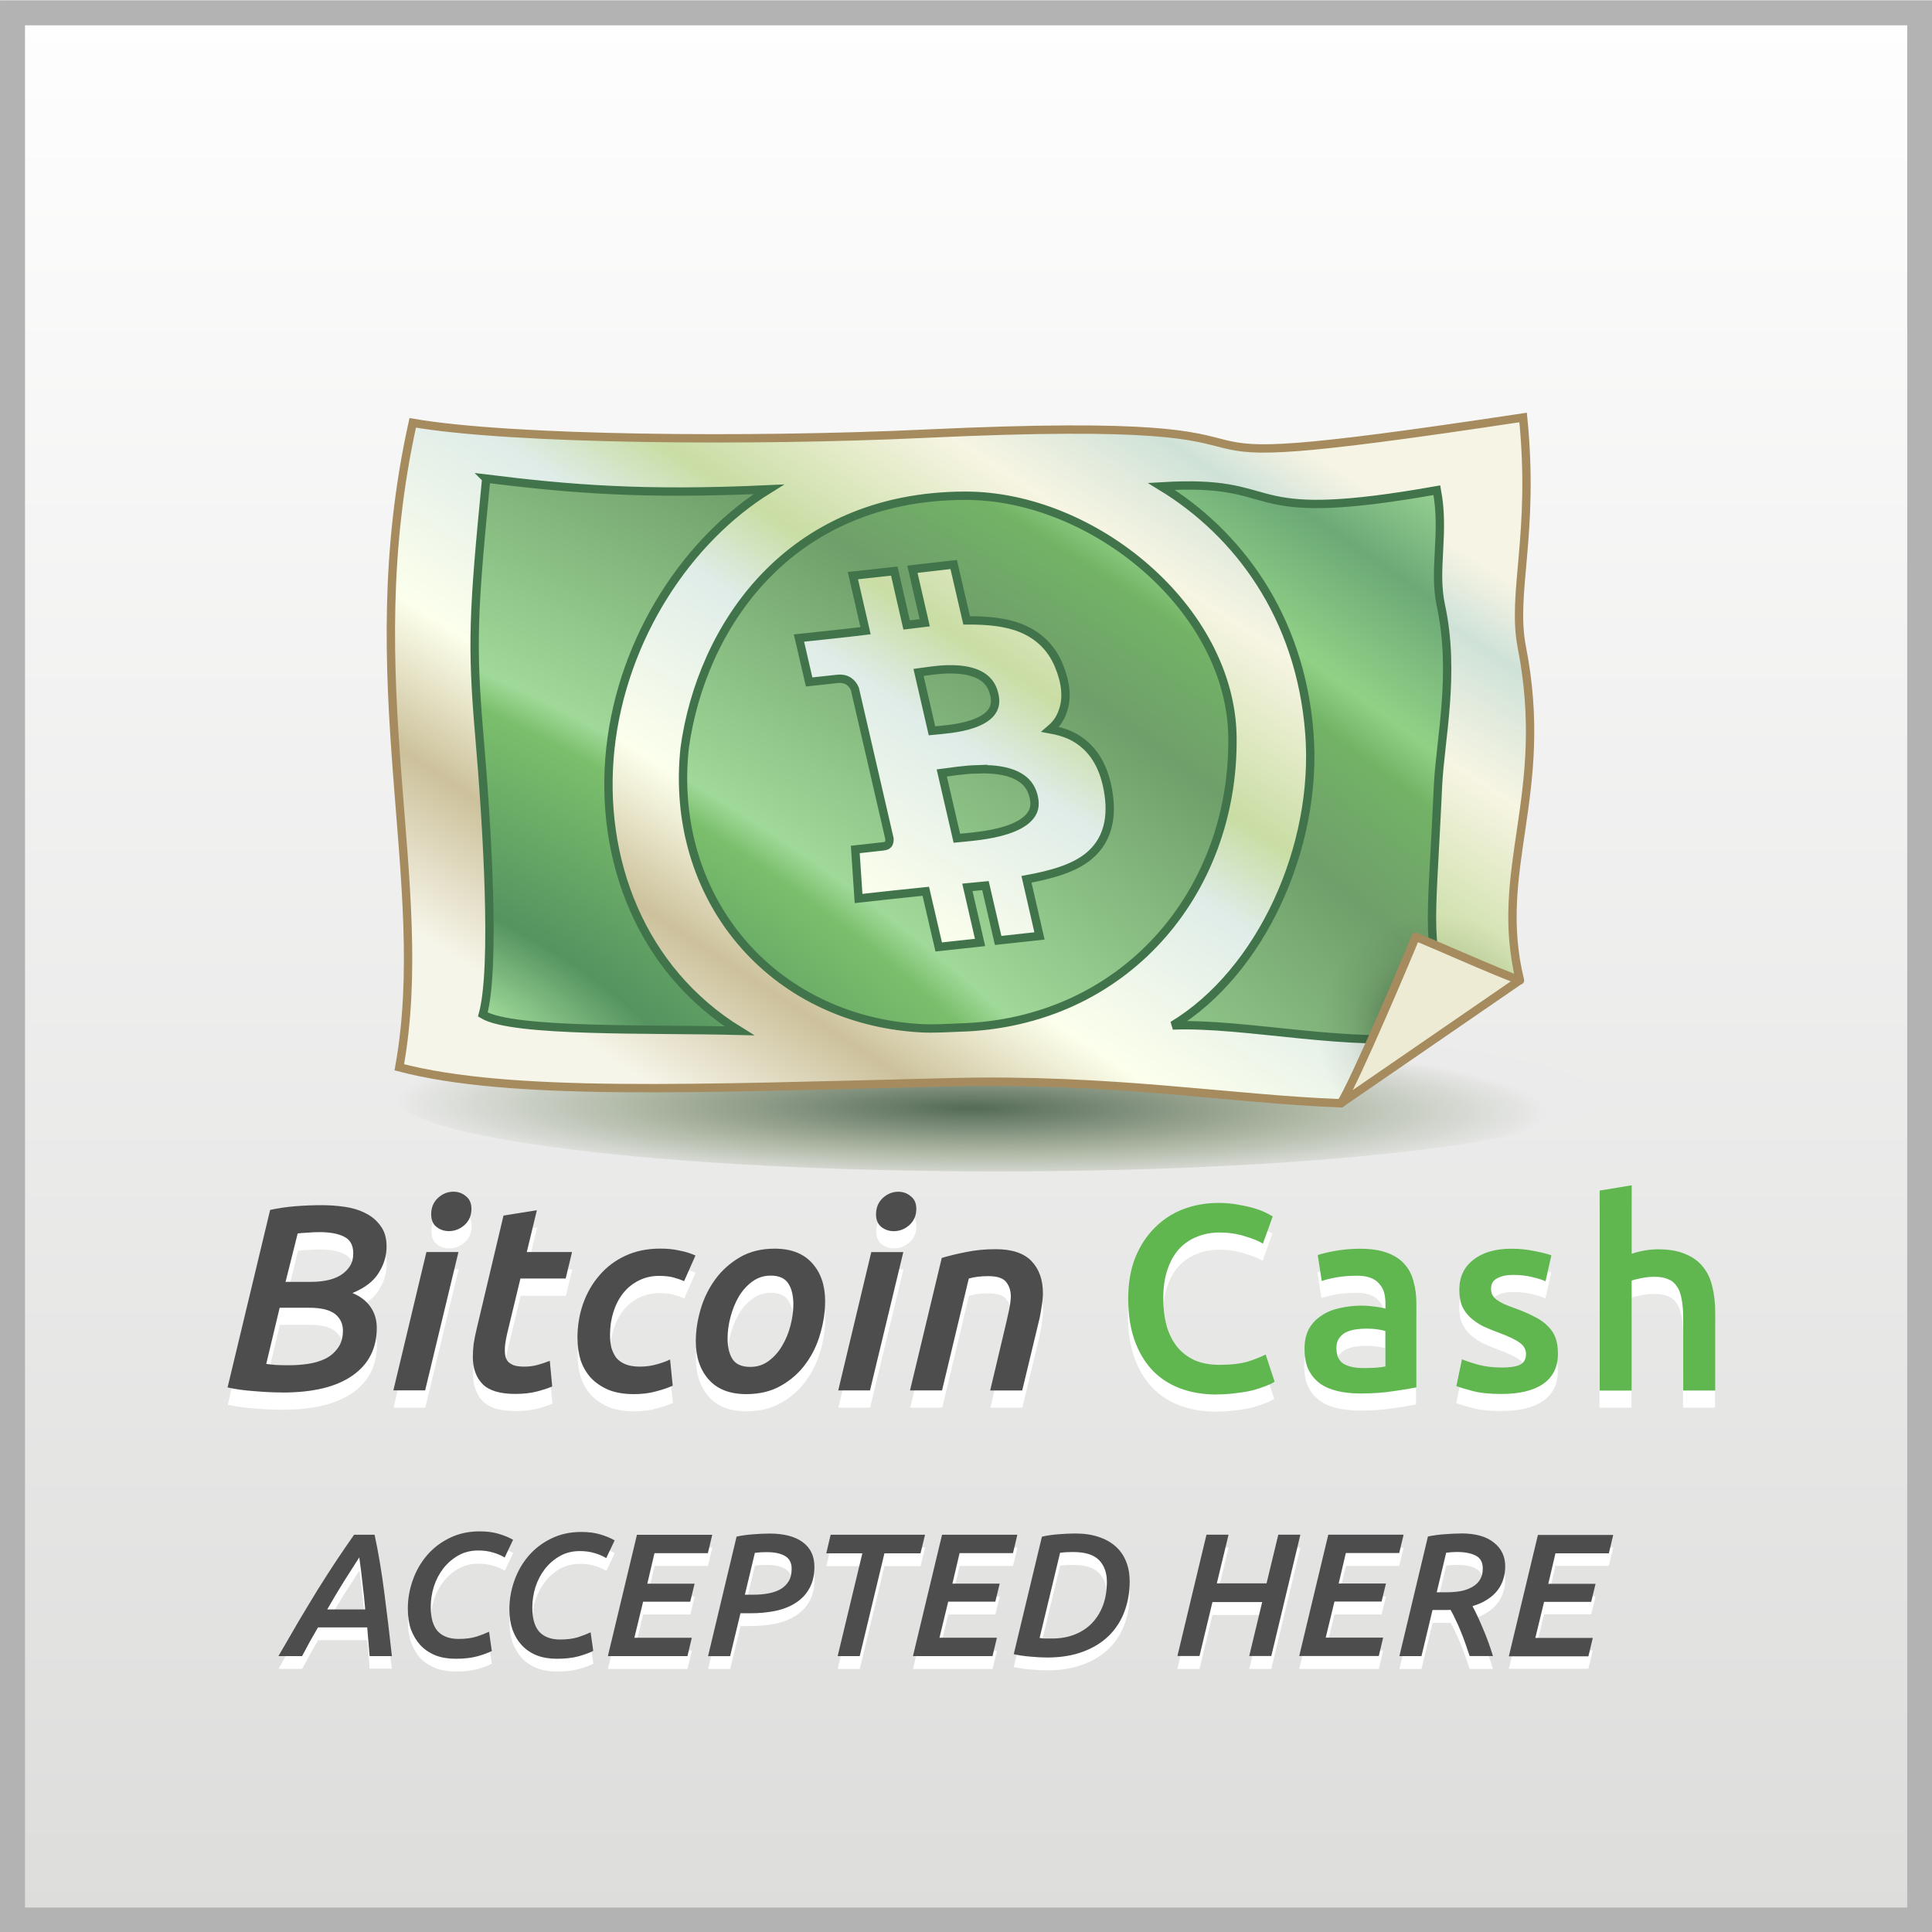
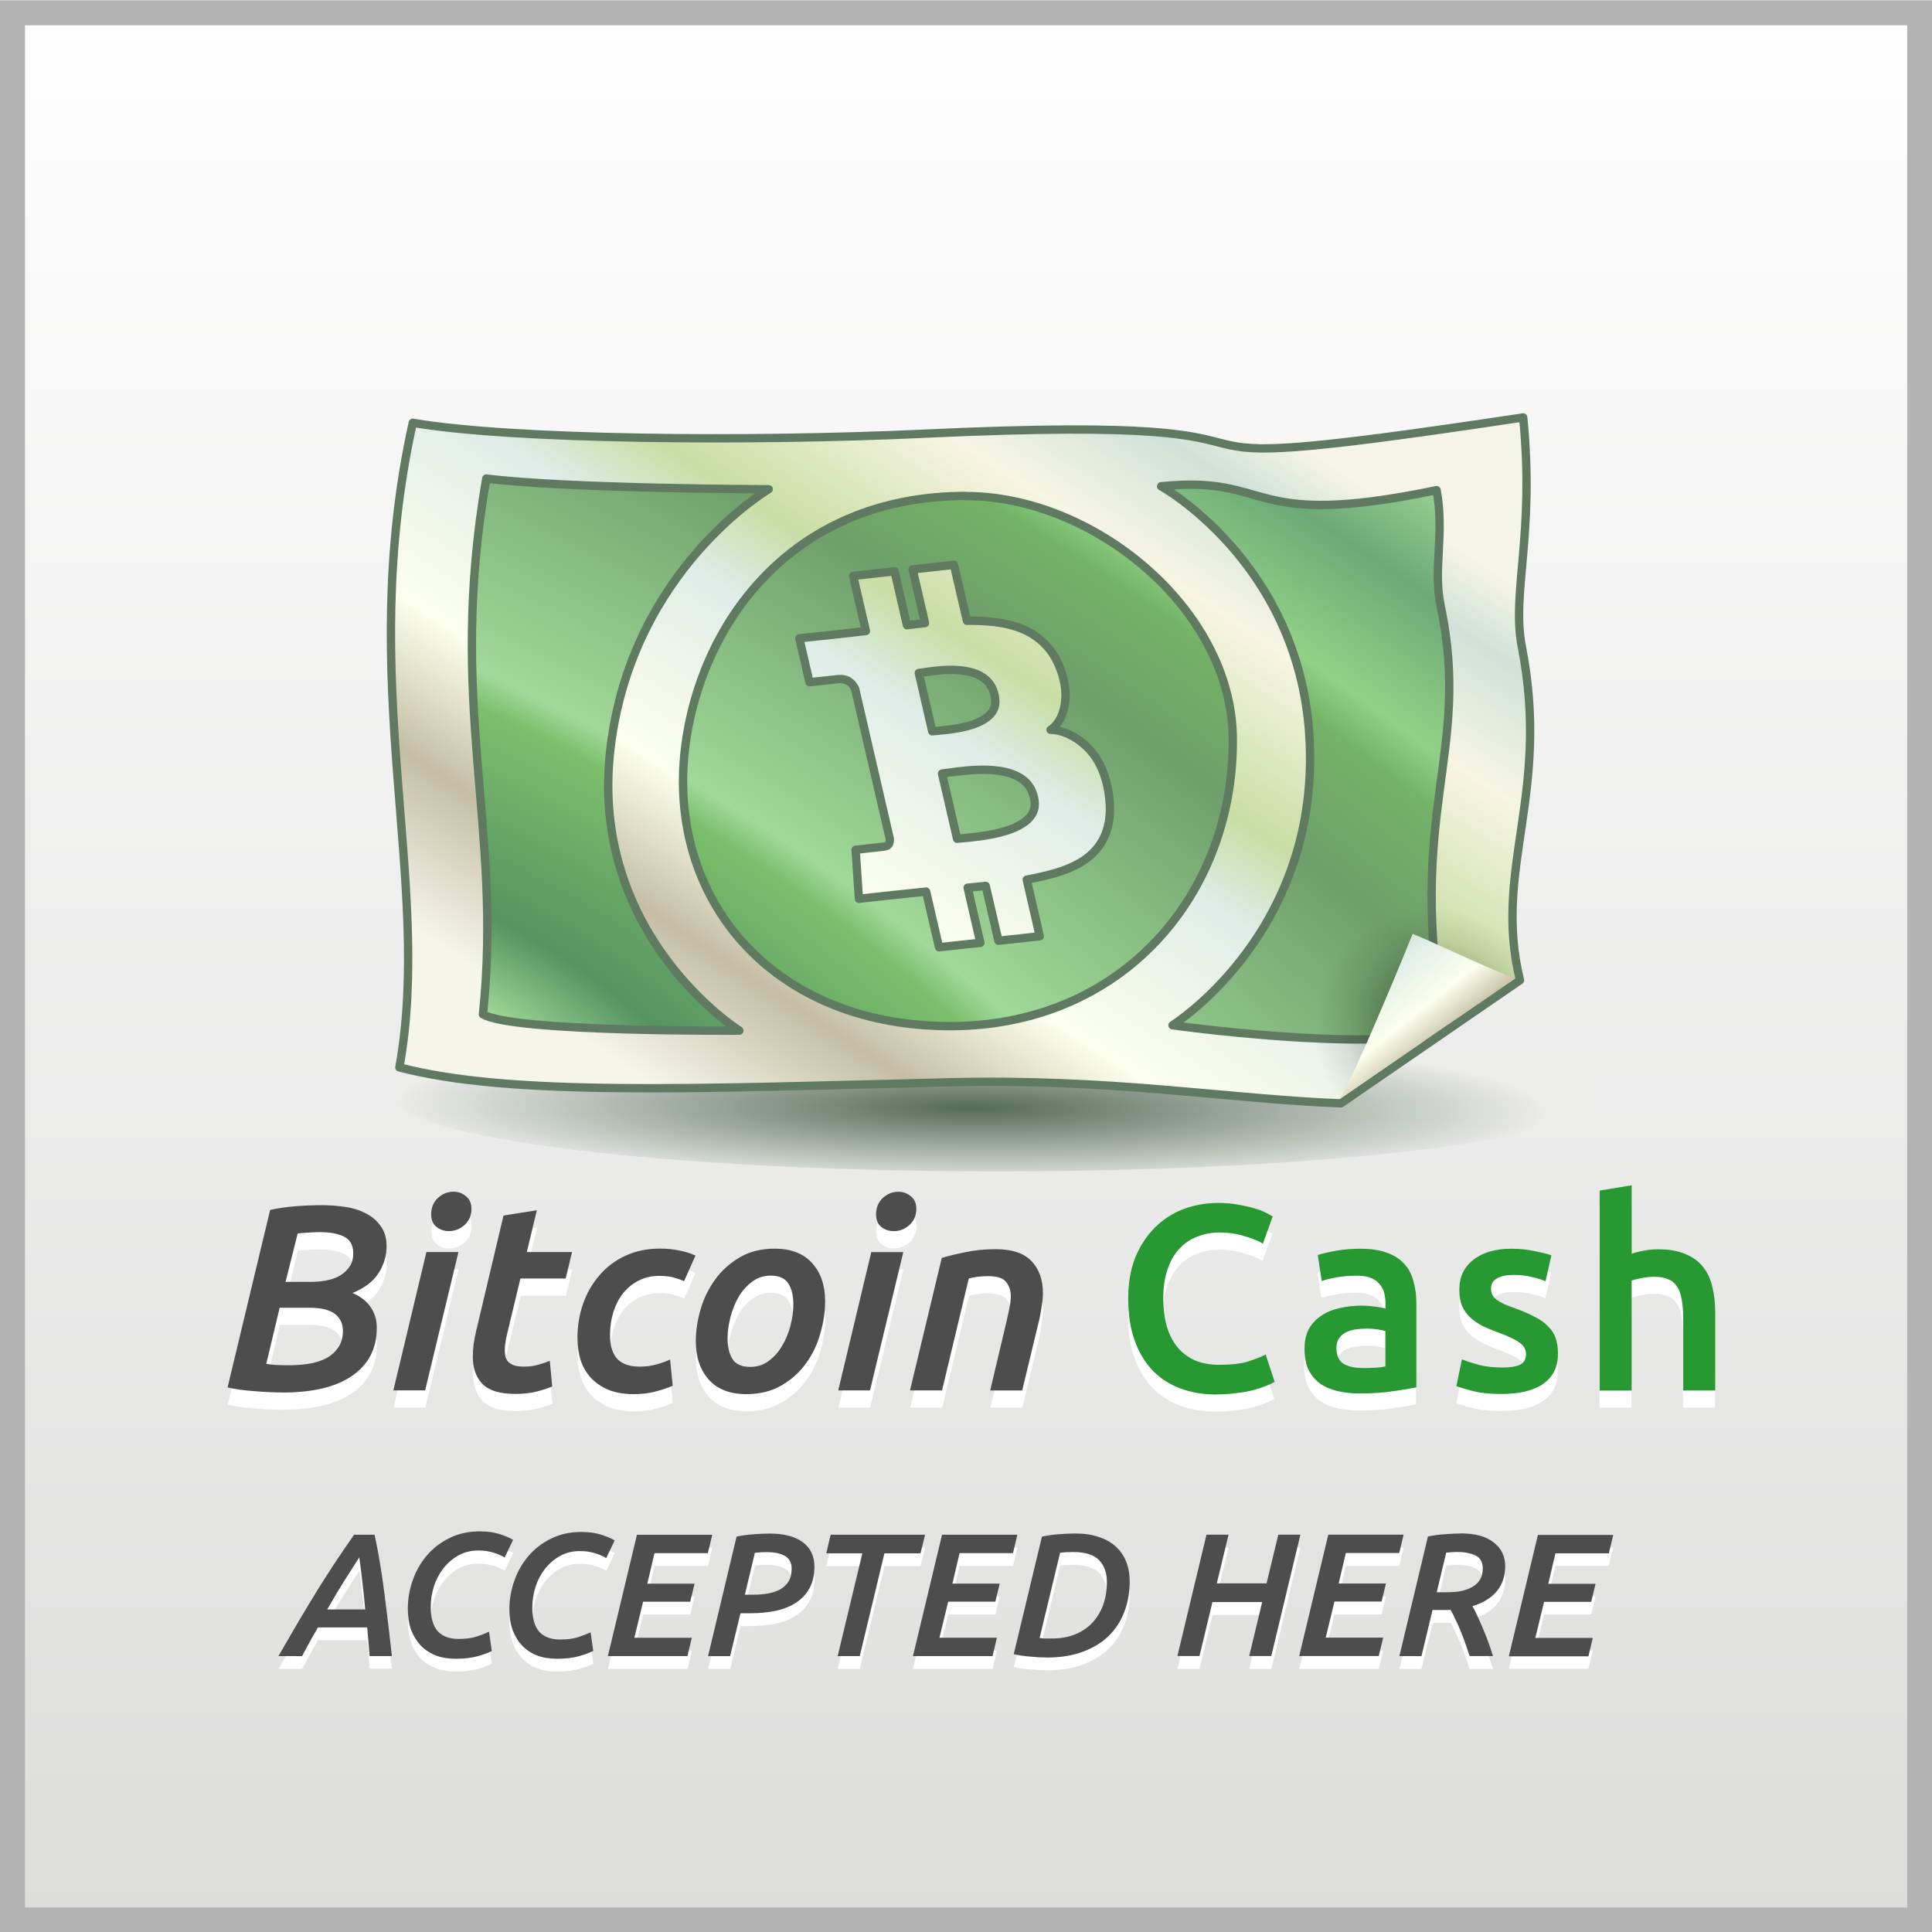
- <svg xmlns="http://www.w3.org/2000/svg" height="128" width="128" version="1.1" viewBox="0 0 36.124 36.124">
+ <svg xmlns="http://www.w3.org/2000/svg" xmlns:xlink="http://www.w3.org/1999/xlink" height="128" width="128" version="1.1" viewBox="0 0 36.124 36.124">
  <defs>
+     <linearGradient id="a">
+       <stop stop-color="#f6f5e9" offset="0" />
+       <stop stop-color="#c4bea5" offset=".162" />
+       <stop stop-color="#fcffec" offset=".306" />
+       <stop stop-color="#dfece8" offset=".513" />
+       <stop stop-color="#c9dda4" offset=".61" />
+       <stop stop-color="#f7f5e3" offset=".794" />
+       <stop stop-color="#cfe2d8" offset=".923" />
+       <stop stop-color="#f6f4e4" offset="1" />
+     </linearGradient>
    <linearGradient id="e" y2="8.331" gradientUnits="userSpaceOnUse" x2="14.33" gradientTransform="matrix(.7689 0 0 .7689 -10.78 4.08)" y1="54.71" x1="14.33">
      <stop stop-color="#dddddc" offset="0" />
      <stop stop-color="#fefefe" offset="1" />
    </linearGradient>
-     <radialGradient id="b" gradientUnits="userSpaceOnUse" cy="9.283" cx="98.2" gradientTransform="matrix(-.6254 1.354 -3.523 -1.921 103.2 -85.9)" r="17.22">
+     <radialGradient id="c" gradientUnits="userSpaceOnUse" cy="9.283" cx="98.2" gradientTransform="matrix(-2.216 4.799 -12.48 -6.808 365.8 -340.7)" r="17.22">
      <stop stop-color="#9fd998" offset="0" />
      <stop stop-color="#559360" offset=".065" />
      <stop stop-color="#7bbf6c" offset=".198" />
      <stop stop-color="#a0d999" offset=".222" />
      <stop stop-color="#6f9f6a" offset=".427" />
      <stop stop-color="#73b366" offset=".508" />
      <stop stop-color="#91d186" offset="0.54" />
      <stop stop-color="#6ca977" offset=".625" />
      <stop stop-color="#a7df9b" offset=".718" />
      <stop stop-color="#fff" offset="1" />
    </radialGradient>
-     <radialGradient id="a" gradientUnits="userSpaceOnUse" cy="35.62" cx="37.47" gradientTransform="matrix(1.419 .009213 .0135 .1893 -35.5 23.88)" r="7.62">
+     <radialGradient id="b" gradientUnits="userSpaceOnUse" cy="35.62" cx="37.47" gradientTransform="matrix(1.419 .009213 .0135 .1893 -35.5 23.88)" r="7.62">
      <stop stop-color="#546b56" offset="0" />
-       <stop stop-color="#aeb7a4" offset=".572" />
-       <stop stop-color="#ebebeb" offset="1" />
+       <stop stop-color="#ececeb" offset="1" />
    </radialGradient>
-     <linearGradient id="d" y2="6.584" gradientUnits="userSpaceOnUse" x2="76.5" gradientTransform="matrix(.6909 0 0 .6587 -30.41 13.03)" y1="27.14" x1="62.44">
-       <stop stop-color="#f6f5e9" offset="0" />
-       <stop stop-color="#ccc19b" offset=".162" />
-       <stop stop-color="#fcffec" offset=".306" />
-       <stop stop-color="#dfece8" offset=".513" />
-       <stop stop-color="#c9dda4" offset=".61" />
-       <stop stop-color="#f7f5e3" offset=".794" />
-       <stop stop-color="#cfe2d8" offset=".923" />
-       <stop stop-color="#f6f4e4" offset="1" />
-     </linearGradient>
-     <radialGradient id="c" gradientUnits="userSpaceOnUse" cy="24.91" cx="80.91" gradientTransform="matrix(-.5464 -.805 .7707 -.5231 51.91 107.8)" r="2.38">
+     <radialGradient id="d" gradientUnits="userSpaceOnUse" cy="24.91" cx="80.91" gradientTransform="matrix(-.5464 -.805 .7707 -.5231 51.85 107.7)" r="2.38">
      <stop stop-opacity=".505" offset="0" />
-       <stop stop-opacity=".097" offset=".628" />
-       <stop stop-opacity=".047" offset=".75" />
+       <stop stop-opacity=".14" offset=".628" />
+       <stop stop-opacity=".076" offset=".75" />
      <stop stop-opacity="0" offset="1" />
    </radialGradient>
+     <linearGradient id="g" y2="6.584" xlink:href="#a" gradientUnits="userSpaceOnUse" x2="76.5" gradientTransform="matrix(2.448 0 0 2.334 -107.7 9.826)" y1="27.14" x1="62.44" />
+     <linearGradient id="f" y2="26.7" xlink:href="#a" gradientUnits="userSpaceOnUse" x2="24.27" gradientTransform="translate(-.05843 -.05402)" y1="30.54" x1="27.34" />
  </defs>
  <g transform="translate(-.000004306 -10.25)">
    <g>
      <rect stroke-opacity=".992" rx="0" ry="0" height="35.66" width="35.66" stroke="#b2b2b2" stroke-linecap="square" y="10.49" x=".234" stroke-width=".467" fill="url(#e)" />
-       <ellipse rx="11.25" ry="1.393" cy="30.76" cx="18.65" fill="url(#a)" />
-       <path d="m28.42 28.58c-0.51-2.079 0.573-3.474 0.035-6.227-0.199-1.019 0.244-2.098 0.024-4.297-8.835 1.334-2.326-0.112-11.2 0.304-3.229 0.151-7.718 0.116-9.562-0.204-1.072 4.833 0.376 8.587-0.251 12.05 2.064 0.541 5.46 0.399 10.3 0.279 3.028-0.075 5.237 0.316 7.307 0.394" fill-rule="evenodd" stroke="#a58b5e" stroke-linecap="round" stroke-width=".156" fill="url(#d)" />
+       <ellipse rx="11.25" ry="1.393" cy="30.76" cx="18.65" fill="url(#b)" />
+       <path d="m100.2 29.52-72.16 1.12-0.85 39.54 68.71-1.65z" transform="matrix(.2822 0 0 .2822 .00000323 10.25)" fill="url(#c)" />
+       <path stroke-linejoin="round" d="m77.69 67.93s9.979-6.245 9.051-19.38c-0.801-11.35-9.807-16.33-9.807-16.33 7.547-0.767 5.447 2.919 18.25 0.256 0.543 2.918-0.249 5.191 0.268 7.65 2.081 9.904-2.372 13.58 0.265 28.25-5.284 1.338-18.03-0.446-18.03-0.446zm23.02-2.982c-1.807-7.365 2.03-12.31 0.127-22.07-0.704-3.611 0.863-7.434 0.084-15.22-31.3 4.726-8.239-0.397-39.69 1.078-11.44 0.537-27.35 0.409-33.88-0.725-3.8 17.13 1.334 30.43-0.889 42.71 7.313 1.916 19.35 1.414 36.49 0.988 10.73-0.266 18.55 1.12 25.89 1.395zm-68.49-33.24c5.539 0.682 18.71 0.707 18.71 0.707s-9.066 5.31-10.48 17.15c-1.489 12.43 8.539 18.72 8.539 18.72s-15.01 0.12-16.99-1.08c1.307-12.52-2.378-20.52 0.221-35.5zm31.73 1.16c8.522-0.02 17.62 7.496 17.73 15.98 0.133 10.32-7.273 19.25-18.95 19.14-11.68-0.112-18.54-8.498-17.34-18.43 0.96-7.951 6.804-16.67 18.56-16.7zm-0.744 4.557-2.738 0.303 0.82 3.553c-0.399 0.046-0.798 0.093-1.197 0.144l-0.82-3.568-2.742 0.301 0.842 3.65c-1.417 0.173-2.931 0.324-4.41 0.484l0.674 2.91c0.683-0.075 1.297-0.139 1.832-0.199 0.388-0.044 0.633 0.041 0.815 0.168 0.178 0.125 0.301 0.306 0.381 0.49 0.766 3.308 1.531 6.615 2.293 9.924 0.009 0.109-0.007 0.238-0.055 0.324-0.049 0.089-0.113 0.161-0.355 0.188-0.618 0.07-1.237 0.14-1.855 0.207l0.217 3.248c1.46-0.163 3.073-0.341 4.453-0.478l0.857 3.688 2.738-0.297-0.842-3.648c0.406-0.038 0.808-0.077 1.197-0.119l0.842 3.633 2.738-0.297-0.863-3.752c1.687-0.311 3.166-0.724 4.15-1.551 1.05-0.881 1.552-2.206 1.299-4.039-0.203-1.47-0.733-2.522-1.504-3.25-1.196-1.129-2.367-1.092-2.367-1.092s0.613-0.301 0.885-1.383c0.194-0.773 0.157-1.71-0.328-2.873-0.501-1.202-1.366-1.983-2.459-2.436-1.027-0.425-2.28-0.538-3.639-0.529zm-0.393 6.959c0.246-0.006 0.498-0 0.75 0.021 0.562 0.05 1.092 0.183 1.498 0.438 0.406 0.255 0.7 0.618 0.836 1.207 0.129 0.559 0.016 0.926-0.242 1.234-0.259 0.308-0.696 0.55-1.203 0.723-0.933 0.317-2.007 0.381-2.684 0.447l-0.891-3.865c0.511-0.067 1.199-0.187 1.936-0.205zm1.975 6.621c0.304-0.009 0.616-0.009 0.926 0.014 0.678 0.05 1.317 0.192 1.807 0.475 0.49 0.282 0.837 0.69 0.986 1.338 0.142 0.615 0.001 1.02-0.324 1.373-0.325 0.353-0.864 0.633-1.482 0.832-1.154 0.371-2.485 0.456-3.287 0.537l-0.998-4.32c0.607-0.077 1.46-0.22 2.373-0.248z" fill-rule="evenodd" transform="matrix(.2822 0 0 .2822 .00000323 10.25)" stroke="#607a62" stroke-linecap="round" stroke-width=".553" fill="url(#g)" />
+       <path d="m25.05 30.8c-0.478-0.023-2.264-1.23 0.49-3.147s2.616 0.308 2.792 0.89z" fill-rule="evenodd" fill="url(#d)" />
    </g>
    <g fill-opacity=".992" transform="matrix(.7789 0 0 .7789 -1.845e-7 10.25)" fill="#fff">
      <path fill-opacity=".992" fill="#fff" d="m36.22 40.06 0.698-2.913h1.808l-0.105 0.441h-1.282l-0.172 0.732h1.135l-0.105 0.433h-1.131l-0.21 0.866h1.379l-0.105 0.441h-1.909zm-1.15-2.94q0.521 0 0.79 0.219 0.273 0.214 0.273 0.572 0 0.16-0.046 0.307-0.042 0.143-0.139 0.269-0.092 0.122-0.244 0.219-0.147 0.097-0.357 0.16 0.055 0.097 0.118 0.235 0.063 0.135 0.13 0.294 0.067 0.156 0.13 0.328 0.063 0.172 0.114 0.341h-0.559q-0.05-0.151-0.105-0.307t-0.114-0.298q-0.059-0.147-0.122-0.273-0.059-0.13-0.118-0.231-0.038 0.004-0.092 0.004t-0.097 0h-0.244l-0.265 1.106h-0.53l0.685-2.871q0.202-0.042 0.408-0.055 0.21-0.017 0.383-0.017zm0.525 0.849q0-0.231-0.168-0.315-0.168-0.088-0.45-0.088-0.059 0-0.126 0.004-0.067 0.004-0.135 0.013l-0.227 0.95h0.235q0.189 0 0.349-0.029 0.16-0.034 0.273-0.101 0.118-0.067 0.181-0.172 0.067-0.109 0.067-0.261zm-4.407 2.094 0.698-2.913h1.808l-0.105 0.441h-1.282l-0.172 0.732h1.135l-0.105 0.433h-1.131l-0.21 0.866h1.379l-0.105 0.441h-1.909zm-0.502-2.913h0.53l-0.698 2.913h-0.53l0.311-1.295h-1.194l-0.311 1.295h-0.53l0.698-2.913h0.53l-0.282 1.169h1.194l0.282-1.169zm-5.728 2.48q0.046 0.008 0.105 0.013 0.063 0 0.193 0 0.303 0 0.546-0.097t0.412-0.273q0.172-0.181 0.265-0.429 0.092-0.252 0.092-0.559 0-0.332-0.189-0.525t-0.618-0.193q-0.109 0-0.177 0.004-0.063 0.004-0.139 0.013l-0.492 2.047zm2.161-1.362q0 0.391-0.126 0.727t-0.374 0.58q-0.248 0.244-0.622 0.383-0.37 0.139-0.862 0.139-0.177 0-0.395-0.021-0.219-0.017-0.404-0.059l0.677-2.821q0.206-0.046 0.416-0.059 0.21-0.017 0.387-0.017 0.32 0 0.563 0.084 0.244 0.08 0.408 0.231 0.164 0.147 0.248 0.362 0.084 0.21 0.084 0.471zm-5.202 1.795 0.698-2.913h1.808l-0.105 0.441h-1.282l-0.172 0.732h1.135l-0.105 0.433h-1.131l-0.21 0.866h1.379l-0.105 0.441h-1.909zm0.29-2.913-0.109 0.446h-0.866l-0.593 2.468h-0.53l0.593-2.468h-0.866l0.105-0.446h2.266zm-3.74-0.03q0.525 0 0.803 0.206 0.282 0.206 0.282 0.589 0 0.303-0.118 0.517-0.114 0.21-0.32 0.345-0.202 0.135-0.488 0.198-0.282 0.059-0.622 0.059h-0.227l-0.248 1.03h-0.53l0.685-2.871q0.202-0.042 0.404-0.055 0.202-0.017 0.378-0.017zm-0.05 0.446q-0.08 0-0.151 0.004-0.071 0.004-0.143 0.013l-0.24 1.005h0.214q0.177 0 0.341-0.029 0.164-0.029 0.29-0.097 0.126-0.071 0.202-0.189 0.076-0.122 0.076-0.307 0-0.214-0.16-0.307-0.156-0.092-0.429-0.092zm-3.823 2.497 0.698-2.913h1.808l-0.105 0.441h-1.282l-0.172 0.732h1.135l-0.105 0.433h-1.131l-0.21 0.866h1.379l-0.105 0.441h-1.909zm-0.351-0.126q-0.139 0.071-0.353 0.13-0.214 0.059-0.521 0.059-0.269 0-0.479-0.08-0.21-0.084-0.357-0.24-0.147-0.156-0.227-0.374-0.076-0.219-0.076-0.492 0-0.353 0.118-0.685 0.118-0.336 0.341-0.597t0.542-0.416q0.32-0.16 0.723-0.16 0.265 0 0.458 0.059 0.198 0.059 0.345 0.143l-0.202 0.425q-0.135-0.08-0.29-0.122-0.151-0.046-0.345-0.046-0.265 0-0.475 0.118t-0.362 0.311q-0.147 0.189-0.227 0.433-0.076 0.244-0.076 0.496 0 0.391 0.168 0.58 0.172 0.185 0.5 0.185 0.252 0 0.429-0.055 0.177-0.059 0.303-0.118l0.063 0.446zm-2.43 0q-0.139 0.071-0.353 0.13-0.214 0.059-0.521 0.059-0.269 0-0.479-0.08-0.22-0.09-0.37-0.24-0.142-0.16-0.222-0.38-0.076-0.21-0.076-0.49 0-0.353 0.118-0.685 0.118-0.336 0.341-0.597t0.542-0.416q0.32-0.16 0.723-0.16 0.265 0 0.458 0.059 0.198 0.059 0.345 0.143l-0.202 0.425q-0.135-0.08-0.29-0.122-0.151-0.046-0.345-0.046-0.265 0-0.475 0.118t-0.362 0.311q-0.147 0.189-0.227 0.433-0.076 0.244-0.076 0.496 0 0.391 0.168 0.58 0.172 0.185 0.5 0.185 0.252 0 0.429-0.055 0.177-0.059 0.303-0.118l0.063 0.446zm-2.938 0.126q-0.013-0.177-0.029-0.349-0.013-0.177-0.029-0.341h-1.181q-0.097 0.164-0.193 0.336-0.092 0.168-0.189 0.353h-0.568q0.252-0.45 0.484-0.85 0.235-0.39 0.454-0.75 0.222-0.36 0.437-0.68 0.218-0.33 0.437-0.64h0.492q0.135 0.626 0.231 1.371 0.097 0.74 0.185 1.543h-0.534zm-0.249-2.36q-0.16 0.248-0.357 0.559-0.193 0.307-0.412 0.69h0.912q-0.025-0.3-0.063-0.61-0.033-0.32-0.08-0.64zm29.77-3.912v-4.801l0.768-0.127v1.645q0.127-0.044 0.292-0.076 0.171-0.032 0.337-0.032 0.4 0 0.66 0.114 0.267 0.108 0.425 0.311 0.159 0.197 0.222 0.476 0.07 0.279 0.07 0.622v1.867h-0.768v-1.746q0-0.267-0.038-0.451-0.032-0.191-0.114-0.305-0.076-0.121-0.21-0.171-0.133-0.057-0.33-0.057-0.152 0-0.311 0.032t-0.235 0.057v2.642h-0.768zm-2.353-0.552q0.305 0 0.445-0.07 0.14-0.076 0.14-0.254 0-0.165-0.152-0.273-0.146-0.108-0.489-0.235-0.21-0.076-0.387-0.159-0.171-0.089-0.298-0.203t-0.203-0.273q-0.07-0.165-0.07-0.4 0-0.457 0.337-0.718 0.337-0.267 0.914-0.267 0.292 0 0.559 0.057 0.267 0.051 0.4 0.102l-0.14 0.622q-0.127-0.057-0.324-0.102-0.197-0.051-0.457-0.051-0.235 0-0.381 0.083-0.146 0.076-0.146 0.241 0 0.083 0.025 0.146 0.032 0.064 0.102 0.121 0.07 0.051 0.184 0.108 0.114 0.051 0.279 0.108 0.273 0.102 0.464 0.203 0.191 0.095 0.311 0.222 0.127 0.121 0.184 0.279 0.057 0.159 0.057 0.381 0 0.476-0.356 0.724-0.349 0.241-1.003 0.241-0.438 0-0.705-0.076-0.267-0.07-0.375-0.114l0.133-0.641q0.171 0.07 0.406 0.133 0.241 0.064 0.546 0.064zm-3.332 0.013q0.356 0 0.54-0.038v-0.851q-0.064-0.019-0.184-0.038-0.121-0.019-0.267-0.019-0.127 0-0.26 0.019-0.127 0.019-0.235 0.07-0.102 0.051-0.165 0.146-0.064 0.089-0.064 0.229 0 0.273 0.171 0.381 0.171 0.102 0.464 0.102zm-0.064-2.864q0.381 0 0.641 0.095t0.413 0.267q0.159 0.171 0.222 0.419 0.07 0.241 0.07 0.533v2.013q-0.178 0.038-0.54 0.089-0.356 0.057-0.806 0.057-0.298 0-0.546-0.057-0.248-0.057-0.425-0.184-0.171-0.127-0.273-0.33-0.095-0.203-0.095-0.502 0-0.286 0.108-0.483 0.114-0.197 0.305-0.318 0.191-0.127 0.438-0.178 0.254-0.057 0.527-0.057 0.127 0 0.267 0.019 0.14 0.013 0.298 0.051v-0.127q0-0.133-0.032-0.254t-0.114-0.21q-0.076-0.095-0.21-0.146-0.127-0.051-0.324-0.051-0.267 0-0.489 0.038-0.222 0.038-0.362 0.089l-0.095-0.622q0.146-0.051 0.425-0.102t0.597-0.051zm-3.449 3.499q-0.495 0-0.889-0.152t-0.667-0.445q-0.273-0.298-0.419-0.724-0.146-0.425-0.146-0.978 0-0.552 0.165-0.978 0.171-0.425 0.464-0.718 0.292-0.298 0.686-0.451t0.845-0.152q0.273 0 0.495 0.044 0.222 0.038 0.387 0.089 0.165 0.051 0.273 0.108 0.108 0.057 0.152 0.083l-0.235 0.654q-0.152-0.095-0.438-0.178-0.279-0.089-0.61-0.089-0.286 0-0.533 0.102-0.248 0.095-0.432 0.292-0.178 0.197-0.279 0.495-0.102 0.298-0.102 0.692 0 0.349 0.076 0.641 0.083 0.292 0.248 0.508 0.165 0.21 0.419 0.33 0.254 0.114 0.61 0.114 0.425 0 0.692-0.083 0.267-0.089 0.413-0.165l0.216 0.654q-0.076 0.051-0.21 0.102-0.127 0.051-0.305 0.102-0.178 0.044-0.4 0.07-0.222 0.032-0.476 0.032zm-6.587-3.277q0.254-0.076 0.578-0.14 0.33-0.07 0.718-0.07 0.584 0 0.857 0.286t0.273 0.768q0 0.133-0.025 0.286-0.019 0.146-0.051 0.305l-0.419 1.746h-0.768l0.394-1.664q0.032-0.14 0.064-0.286 0.032-0.146 0.038-0.279 0.006-0.222-0.108-0.368-0.108-0.146-0.432-0.146-0.273 0-0.47 0.057l-0.641 2.686h-0.768l0.762-3.181zm-1.724 3.181h-0.762l0.794-3.321h0.768l-0.8 3.321zm0.572-3.823q-0.171 0-0.298-0.102t-0.127-0.305q0-0.235 0.159-0.387 0.165-0.152 0.375-0.152 0.171 0 0.298 0.108 0.133 0.102 0.133 0.305 0 0.235-0.165 0.387-0.165 0.146-0.375 0.146zm-3.54 3.912q-0.591 0-0.902-0.349-0.311-0.349-0.311-0.921 0-0.368 0.114-0.762t0.349-0.718q0.235-0.324 0.591-0.533t0.838-0.21q0.591 0 0.902 0.349 0.311 0.343 0.311 0.914 0 0.375-0.114 0.768-0.108 0.394-0.343 0.718-0.229 0.324-0.591 0.533-0.356 0.21-0.845 0.21zm0.584-2.845q-0.248 0-0.445 0.146-0.191 0.14-0.324 0.362-0.127 0.222-0.197 0.489-0.07 0.26-0.07 0.508 0 0.318 0.121 0.502 0.121 0.184 0.425 0.184 0.248 0 0.438-0.14 0.197-0.146 0.324-0.362 0.133-0.222 0.203-0.489 0.07-0.267 0.07-0.508 0-0.318-0.121-0.502-0.121-0.191-0.425-0.191zm-4.637 1.499q0-0.432 0.133-0.819 0.14-0.394 0.394-0.686 0.254-0.298 0.622-0.47 0.368-0.171 0.838-0.171 0.248 0 0.451 0.044 0.21 0.038 0.394 0.121l-0.273 0.616q-0.114-0.051-0.254-0.089t-0.343-0.038q-0.273 0-0.495 0.114-0.216 0.108-0.368 0.298-0.152 0.191-0.235 0.451-0.083 0.26-0.083 0.552 0 0.165 0.032 0.305 0.038 0.133 0.114 0.241 0.083 0.102 0.222 0.159 0.14 0.057 0.349 0.057 0.216 0 0.413-0.057 0.203-0.057 0.311-0.114l0.064 0.629q-0.146 0.07-0.387 0.133-0.241 0.07-0.546 0.07-0.349 0-0.603-0.102-0.254-0.108-0.425-0.286-0.165-0.184-0.248-0.425-0.076-0.248-0.076-0.533zm-1.774-2.94 0.8-0.127-0.241 1.003h1.086l-0.152 0.635h-1.086l-0.318 1.314q-0.032 0.14-0.044 0.235-0.013 0.089-0.013 0.165t0.013 0.152q0.019 0.07 0.064 0.127 0.051 0.051 0.14 0.089 0.095 0.032 0.254 0.032 0.171 0 0.33-0.044t0.279-0.095l0.057 0.616q-0.146 0.064-0.368 0.121-0.222 0.057-0.521 0.057-0.546 0-0.781-0.235-0.235-0.241-0.235-0.654 0-0.152 0.019-0.311 0.025-0.165 0.07-0.349l0.648-2.73zm-1.883 4.197h-0.762l0.794-3.321h0.768l-0.8 3.321zm0.572-3.823q-0.171 0-0.298-0.102t-0.127-0.305q0-0.235 0.159-0.387 0.165-0.152 0.375-0.152 0.171 0 0.298 0.108 0.133 0.102 0.133 0.305 0 0.235-0.165 0.387-0.165 0.146-0.375 0.146zm-3.993 3.874q-0.324 0-0.686-0.032-0.356-0.025-0.635-0.089l1.022-4.261q0.286-0.064 0.603-0.089 0.318-0.025 0.641-0.025 0.267 0 0.54 0.038 0.279 0.038 0.502 0.152 0.222 0.108 0.362 0.305 0.146 0.191 0.146 0.495 0 0.337-0.191 0.635-0.184 0.298-0.629 0.483 0.279 0.114 0.432 0.33t0.152 0.502q0 0.743-0.584 1.149-0.578 0.406-1.676 0.406zm-0.07-2.038-0.324 1.353q0.089 0.013 0.235 0.025 0.146 0.006 0.324 0.006 0.21 0 0.438-0.032t0.413-0.121q0.184-0.089 0.305-0.254 0.127-0.165 0.127-0.425 0-0.241-0.184-0.394-0.184-0.159-0.61-0.159h-0.724zm0.152-0.616h0.61q0.197 0 0.381-0.038t0.318-0.121q0.14-0.089 0.222-0.216 0.083-0.127 0.083-0.311 0-0.292-0.222-0.4-0.216-0.108-0.584-0.108-0.146 0-0.292 0.013-0.146 0.006-0.235 0.019l-0.279 1.162z" />
    </g>
    <g>
      <path fill="#4d4d4d" d="m17.61 33.77q0.198-0.059 0.45-0.109 0.257-0.054 0.559-0.054 0.455 0 0.668 0.223 0.213 0.223 0.213 0.599 0 0.104-0.02 0.223-0.015 0.114-0.04 0.237l-0.327 1.36h-0.599l0.307-1.296q0.025-0.109 0.049-0.223t0.03-0.218q0.005-0.173-0.084-0.287-0.084-0.114-0.336-0.114-0.213 0-0.366 0.045l-0.5 2.092h-0.599l0.594-2.478zm-1.343 2.478h-0.594l0.618-2.587h0.599l-0.623 2.587zm0.445-2.978q-0.134 0-0.233-0.079-0.099-0.079-0.099-0.237 0-0.183 0.124-0.302 0.129-0.119 0.292-0.119 0.134 0 0.233 0.084 0.104 0.079 0.104 0.237 0 0.183-0.129 0.302-0.129 0.114-0.292 0.114zm-2.758 3.047q-0.46 0-0.702-0.272t-0.242-0.717q0-0.287 0.089-0.594t0.272-0.559q0.183-0.252 0.46-0.415t0.653-0.163q0.46 0 0.702 0.272 0.242 0.267 0.242 0.712 0 0.292-0.089 0.599-0.084 0.307-0.267 0.559-0.178 0.252-0.46 0.415-0.277 0.163-0.658 0.163zm0.455-2.216q-0.193 0-0.346 0.114-0.148 0.109-0.252 0.282-0.099 0.173-0.153 0.381-0.054 0.203-0.054 0.396 0 0.247 0.094 0.391 0.094 0.143 0.331 0.143 0.193 0 0.341-0.109 0.153-0.114 0.252-0.282 0.104-0.173 0.158-0.381 0.054-0.208 0.054-0.396 0-0.247-0.094-0.391-0.094-0.148-0.331-0.148zm-3.612 1.167q0-0.336 0.104-0.638 0.109-0.307 0.307-0.534 0.198-0.233 0.485-0.366 0.287-0.134 0.653-0.134 0.193 0 0.351 0.035 0.163 0.03 0.307 0.094l-0.213 0.48q-0.089-0.04-0.198-0.069-0.109-0.03-0.267-0.03-0.213 0-0.386 0.089-0.168 0.084-0.287 0.233t-0.183 0.351-0.064 0.43q0 0.129 0.025 0.237 0.03 0.104 0.089 0.188 0.064 0.079 0.173 0.124 0.109 0.045 0.272 0.045 0.168 0 0.322-0.045 0.158-0.045 0.242-0.089l0.049 0.49q-0.114 0.054-0.302 0.104-0.188 0.054-0.425 0.054-0.272 0-0.47-0.079-0.198-0.084-0.331-0.223-0.129-0.143-0.193-0.331-0.059-0.193-0.059-0.415zm-1.382-2.29 0.623-0.099-0.188 0.781h0.846l-0.119 0.495h-0.846l-0.247 1.024q-0.025 0.109-0.035 0.183-0.01 0.069-0.01 0.129t0.01 0.119q0.015 0.054 0.049 0.099 0.04 0.04 0.109 0.069 0.074 0.025 0.198 0.025 0.134 0 0.257-0.035t0.218-0.074l0.045 0.48q-0.114 0.049-0.287 0.094t-0.406 0.045q-0.425 0-0.608-0.183-0.183-0.188-0.183-0.509 0-0.119 0.015-0.242 0.02-0.129 0.054-0.272l0.504-2.127zm-1.466 3.269h-0.594l0.618-2.587h0.599l-0.623 2.587zm0.445-2.978q-0.134 0-0.233-0.079-0.099-0.079-0.099-0.237 0-0.183 0.124-0.302 0.129-0.119 0.292-0.119 0.134 0 0.233 0.084 0.104 0.079 0.104 0.237 0 0.183-0.129 0.302-0.129 0.114-0.292 0.114zm-3.11 3.017q-0.252 0-0.534-0.025-0.277-0.02-0.495-0.069l0.796-3.319q0.223-0.049 0.47-0.069 0.247-0.02 0.5-0.02 0.208 0 0.42 0.03 0.218 0.03 0.391 0.119 0.173 0.084 0.282 0.237 0.114 0.148 0.114 0.386 0 0.262-0.148 0.495-0.143 0.233-0.49 0.376 0.218 0.089 0.336 0.257t0.119 0.391q0 0.579-0.455 0.895-0.45 0.317-1.306 0.317zm-0.054-1.588-0.252 1.054q0.069 0.01 0.183 0.02 0.114 0.005 0.252 0.005 0.163 0 0.341-0.025t0.322-0.094 0.237-0.198q0.099-0.129 0.099-0.331 0-0.188-0.143-0.307-0.153-0.12-0.485-0.12h-0.564zm0.119-0.48h0.475q0.153 0 0.297-0.03 0.143-0.03 0.247-0.094 0.109-0.069 0.173-0.168 0.064-0.099 0.064-0.242 0-0.228-0.173-0.312-0.168-0.084-0.455-0.084-0.114 0-0.228 0.01-0.114 0.005-0.183 0.015l-0.228 0.91z" />
-       <path fill="#60b750" d="m29.91 36.25v-3.739l0.599-0.099v1.281q0.099-0.035 0.228-0.059 0.134-0.025 0.262-0.025 0.312 0 0.514 0.089 0.208 0.084 0.331 0.242 0.124 0.153 0.173 0.371 0.054 0.218 0.054 0.485v1.454h-0.599v-1.36q0-0.208-0.03-0.351-0.025-0.148-0.089-0.237-0.059-0.094-0.163-0.134-0.104-0.045-0.257-0.045-0.119 0-0.242 0.025t-0.183 0.045v2.058h-0.599zm-1.832-0.43q0.237 0 0.346-0.054 0.109-0.059 0.109-0.198 0-0.129-0.119-0.213-0.114-0.084-0.381-0.183-0.163-0.059-0.302-0.124-0.134-0.069-0.233-0.158-0.099-0.089-0.158-0.213-0.054-0.129-0.054-0.312 0-0.356 0.262-0.559 0.262-0.208 0.712-0.208 0.228 0 0.435 0.045 0.208 0.04 0.312 0.079l-0.109 0.485q-0.099-0.045-0.252-0.079-0.153-0.04-0.356-0.04-0.183 0-0.297 0.064-0.114 0.059-0.114 0.188 0 0.064 0.02 0.114 0.025 0.049 0.079 0.094 0.054 0.04 0.143 0.084 0.089 0.04 0.218 0.084 0.213 0.079 0.361 0.158 0.148 0.074 0.242 0.173 0.099 0.094 0.143 0.218 0.045 0.124 0.045 0.297 0 0.371-0.277 0.564-0.272 0.188-0.781 0.188-0.341 0-0.549-0.059-0.208-0.054-0.292-0.089l0.104-0.5q0.134 0.054 0.317 0.104 0.188 0.049 0.425 0.049zm-2.595 0.01q0.277 0 0.42-0.03v-0.663q-0.049-0.015-0.143-0.03-0.094-0.015-0.208-0.015-0.099 0-0.203 0.015-0.099 0.015-0.183 0.054-0.079 0.04-0.129 0.114-0.049 0.069-0.049 0.178 0 0.213 0.134 0.297 0.134 0.079 0.361 0.079zm-0.049-2.231q0.297 0 0.5 0.074t0.322 0.208q0.124 0.134 0.173 0.327 0.054 0.188 0.054 0.415v1.568q-0.139 0.03-0.42 0.069-0.277 0.045-0.628 0.045-0.233 0-0.425-0.045t-0.331-0.143q-0.134-0.099-0.213-0.257-0.074-0.158-0.074-0.391 0-0.223 0.084-0.376 0.089-0.153 0.237-0.247 0.148-0.099 0.341-0.139 0.198-0.045 0.41-0.045 0.099 0 0.208 0.015 0.109 0.01 0.233 0.04v-0.099q0-0.104-0.025-0.198-0.025-0.094-0.089-0.163-0.059-0.074-0.163-0.114-0.099-0.04-0.252-0.04-0.208 0-0.381 0.03-0.173 0.03-0.282 0.069l-0.074-0.485q0.114-0.04 0.331-0.079t0.465-0.04zm-2.686 2.725q-0.386 0-0.693-0.119t-0.519-0.346q-0.213-0.233-0.327-0.564t-0.114-0.762 0.129-0.762q0.134-0.331 0.361-0.559 0.228-0.233 0.534-0.351t0.658-0.119q0.213 0 0.386 0.035 0.173 0.03 0.302 0.069t0.213 0.084q0.084 0.045 0.119 0.064l-0.183 0.509q-0.119-0.074-0.341-0.139-0.218-0.069-0.475-0.069-0.223 0-0.415 0.079-0.193 0.074-0.336 0.228-0.139 0.153-0.218 0.386-0.079 0.233-0.079 0.539 0 0.272 0.059 0.5 0.064 0.228 0.193 0.396 0.129 0.163 0.327 0.257 0.198 0.089 0.475 0.089 0.331 0 0.539-0.064 0.208-0.069 0.322-0.129l0.168 0.509q-0.059 0.04-0.163 0.079-0.099 0.04-0.237 0.079-0.139 0.035-0.312 0.054-0.173 0.025-0.371 0.025z" />
+       <path d="m29.91 36.25v-3.739l0.599-0.099v1.281q0.099-0.035 0.228-0.059 0.134-0.025 0.262-0.025 0.312 0 0.514 0.089 0.208 0.084 0.331 0.242 0.124 0.153 0.173 0.371 0.054 0.218 0.054 0.485v1.454h-0.599v-1.36q0-0.208-0.03-0.351-0.025-0.148-0.089-0.237-0.059-0.094-0.163-0.134-0.104-0.045-0.257-0.045-0.119 0-0.242 0.025t-0.183 0.045v2.058h-0.599zm-1.832-0.43q0.237 0 0.346-0.054 0.109-0.059 0.109-0.198 0-0.129-0.119-0.213-0.114-0.084-0.381-0.183-0.163-0.059-0.302-0.124-0.134-0.069-0.233-0.158-0.099-0.089-0.158-0.213-0.054-0.129-0.054-0.312 0-0.356 0.262-0.559 0.262-0.208 0.712-0.208 0.228 0 0.435 0.045 0.208 0.04 0.312 0.079l-0.109 0.485q-0.099-0.045-0.252-0.079-0.153-0.04-0.356-0.04-0.183 0-0.297 0.064-0.114 0.059-0.114 0.188 0 0.064 0.02 0.114 0.025 0.049 0.079 0.094 0.054 0.04 0.143 0.084 0.089 0.04 0.218 0.084 0.213 0.079 0.361 0.158 0.148 0.074 0.242 0.173 0.099 0.094 0.143 0.218 0.045 0.124 0.045 0.297 0 0.371-0.277 0.564-0.272 0.188-0.781 0.188-0.341 0-0.549-0.059-0.208-0.054-0.292-0.089l0.104-0.5q0.134 0.054 0.317 0.104 0.188 0.049 0.425 0.049zm-2.595 0.01q0.277 0 0.42-0.03v-0.663q-0.049-0.015-0.143-0.03-0.094-0.015-0.208-0.015-0.099 0-0.203 0.015-0.099 0.015-0.183 0.054-0.079 0.04-0.129 0.114-0.049 0.069-0.049 0.178 0 0.213 0.134 0.297 0.134 0.079 0.361 0.079zm-0.049-2.231q0.297 0 0.5 0.074t0.322 0.208q0.124 0.134 0.173 0.327 0.054 0.188 0.054 0.415v1.568q-0.139 0.03-0.42 0.069-0.277 0.045-0.628 0.045-0.233 0-0.425-0.045t-0.331-0.143q-0.134-0.099-0.213-0.257-0.074-0.158-0.074-0.391 0-0.223 0.084-0.376 0.089-0.153 0.237-0.247 0.148-0.099 0.341-0.139 0.198-0.045 0.41-0.045 0.099 0 0.208 0.015 0.109 0.01 0.233 0.04v-0.099q0-0.104-0.025-0.198-0.025-0.094-0.089-0.163-0.059-0.074-0.163-0.114-0.099-0.04-0.252-0.04-0.208 0-0.381 0.03-0.173 0.03-0.282 0.069l-0.074-0.485q0.114-0.04 0.331-0.079t0.465-0.04zm-2.686 2.725q-0.386 0-0.693-0.119t-0.519-0.346q-0.213-0.233-0.327-0.564t-0.114-0.762 0.129-0.762q0.134-0.331 0.361-0.559 0.228-0.233 0.534-0.351t0.658-0.119q0.213 0 0.386 0.035 0.173 0.03 0.302 0.069t0.213 0.084q0.084 0.045 0.119 0.064l-0.183 0.509q-0.119-0.074-0.341-0.139-0.218-0.069-0.475-0.069-0.223 0-0.415 0.079-0.193 0.074-0.336 0.228-0.139 0.153-0.218 0.386-0.079 0.233-0.079 0.539 0 0.272 0.059 0.5 0.064 0.228 0.193 0.396 0.129 0.163 0.327 0.257 0.198 0.089 0.475 0.089 0.331 0 0.539-0.064 0.208-0.069 0.322-0.129l0.168 0.509q-0.059 0.04-0.163 0.079-0.099 0.04-0.237 0.079-0.139 0.035-0.312 0.054-0.173 0.025-0.371 0.025z" fill="#279832" />
      <g fill="#4d4d4d" transform="matrix(.7789 0 0 .7789 -1.845e-7 10.25)">
        <path fill="#4d4d4d" d="m36.22 39.76 0.698-2.913h1.808l-0.105 0.441h-1.282l-0.172 0.732h1.135l-0.105 0.433h-1.131l-0.21 0.866h1.379l-0.105 0.441h-1.909zm-1.15-2.95q0.521 0 0.79 0.219 0.273 0.214 0.273 0.572 0 0.16-0.046 0.307-0.042 0.143-0.139 0.269-0.092 0.122-0.244 0.219-0.147 0.097-0.357 0.16 0.055 0.097 0.118 0.235 0.063 0.135 0.13 0.294 0.067 0.156 0.13 0.328 0.063 0.172 0.114 0.341h-0.559q-0.05-0.151-0.105-0.307t-0.114-0.298q-0.059-0.147-0.122-0.273-0.059-0.13-0.118-0.231-0.038 0.004-0.092 0.004t-0.097 0h-0.244l-0.265 1.106h-0.53l0.685-2.871q0.202-0.042 0.408-0.055 0.21-0.017 0.383-0.017zm0.525 0.849q0-0.231-0.168-0.315-0.168-0.088-0.45-0.088-0.059 0-0.126 0.004-0.067 0.004-0.135 0.013l-0.227 0.95h0.235q0.189 0 0.349-0.029 0.16-0.034 0.273-0.101 0.118-0.067 0.181-0.172 0.067-0.109 0.067-0.261zm-4.407 2.094 0.698-2.913h1.808l-0.105 0.441h-1.282l-0.172 0.732h1.135l-0.105 0.433h-1.131l-0.21 0.866h1.379l-0.105 0.441h-1.909zm-0.502-2.913h0.53l-0.698 2.913h-0.53l0.311-1.295h-1.194l-0.311 1.295h-0.53l0.698-2.913h0.53l-0.282 1.169h1.194l0.282-1.169zm-5.728 2.48q0.046 0.008 0.105 0.013 0.063 0 0.193 0 0.303 0 0.546-0.097t0.412-0.273q0.172-0.181 0.265-0.429 0.092-0.252 0.092-0.559 0-0.332-0.189-0.525t-0.618-0.193q-0.109 0-0.177 0.004-0.063 0.004-0.139 0.013l-0.492 2.047zm2.16-1.36q0 0.391-0.126 0.727t-0.374 0.58q-0.248 0.244-0.622 0.383-0.37 0.139-0.862 0.139-0.177 0-0.395-0.021-0.219-0.017-0.404-0.059l0.677-2.821q0.206-0.046 0.416-0.059 0.21-0.017 0.387-0.017 0.32 0 0.563 0.084 0.244 0.08 0.408 0.231 0.164 0.147 0.248 0.362 0.084 0.21 0.084 0.471zm-5.202 1.795 0.698-2.913h1.808l-0.105 0.441h-1.282l-0.172 0.732h1.135l-0.105 0.433h-1.131l-0.21 0.866h1.379l-0.105 0.441h-1.909zm0.29-2.913-0.109 0.446h-0.866l-0.593 2.468h-0.53l0.593-2.468h-0.866l0.105-0.446h2.266zm-3.741-0.029q0.525 0 0.803 0.206 0.282 0.206 0.282 0.589 0 0.303-0.118 0.517-0.114 0.21-0.32 0.345-0.202 0.135-0.488 0.198-0.282 0.059-0.622 0.059h-0.227l-0.248 1.03h-0.53l0.685-2.871q0.202-0.042 0.404-0.055 0.202-0.017 0.378-0.017zm-0.05 0.446q-0.08 0-0.151 0.004-0.071 0.004-0.143 0.013l-0.24 1.005h0.214q0.177 0 0.341-0.029 0.164-0.029 0.29-0.097 0.126-0.071 0.202-0.189 0.076-0.122 0.076-0.307 0-0.214-0.16-0.307-0.156-0.092-0.429-0.092zm-3.823 2.497 0.698-2.913h1.808l-0.105 0.441h-1.282l-0.172 0.732h1.135l-0.105 0.433h-1.131l-0.21 0.866h1.379l-0.105 0.441h-1.909zm-0.351-0.126q-0.139 0.071-0.353 0.13-0.214 0.059-0.521 0.059-0.269 0-0.479-0.08-0.21-0.084-0.357-0.24-0.147-0.156-0.227-0.374-0.076-0.219-0.076-0.492 0-0.353 0.118-0.685 0.118-0.336 0.341-0.597t0.542-0.416q0.32-0.16 0.723-0.16 0.265 0 0.458 0.059 0.198 0.059 0.345 0.143l-0.202 0.425q-0.135-0.08-0.29-0.122-0.151-0.046-0.345-0.046-0.265 0-0.475 0.118t-0.362 0.311q-0.147 0.189-0.227 0.433-0.076 0.244-0.076 0.496 0 0.391 0.168 0.58 0.172 0.185 0.5 0.185 0.252 0 0.429-0.055 0.177-0.059 0.303-0.118l0.063 0.446zm-2.43 0q-0.139 0.071-0.353 0.13-0.214 0.059-0.521 0.059-0.269 0-0.479-0.08-0.22-0.09-0.37-0.25-0.142-0.16-0.222-0.37-0.076-0.22-0.076-0.5 0-0.353 0.118-0.685 0.118-0.336 0.341-0.597t0.542-0.416q0.32-0.16 0.723-0.16 0.265 0 0.458 0.059 0.198 0.059 0.345 0.143l-0.202 0.425q-0.135-0.08-0.29-0.122-0.151-0.046-0.345-0.046-0.265 0-0.475 0.118t-0.362 0.311q-0.147 0.189-0.227 0.433-0.076 0.244-0.076 0.496 0 0.391 0.168 0.58 0.172 0.185 0.5 0.185 0.252 0 0.429-0.055 0.177-0.059 0.303-0.118l0.063 0.446zm-2.938 0.126q-0.013-0.177-0.029-0.349-0.013-0.177-0.029-0.341h-1.181q-0.097 0.164-0.193 0.336-0.092 0.168-0.189 0.353h-0.568q0.256-0.446 0.488-0.841 0.235-0.395 0.454-0.752 0.223-0.357 0.437-0.681 0.219-0.328 0.437-0.639h0.492q0.135 0.626 0.231 1.371 0.097 0.74 0.185 1.543h-0.534zm-0.249-2.37q-0.16 0.248-0.357 0.559-0.193 0.307-0.412 0.69h0.912q-0.025-0.3-0.063-0.61-0.033-0.32-0.08-0.64z" />
      </g>
-       <path d="m9.091 19.2c-0.244 2.497-0.275 3.1-0.127 4.822 0.142 1.653 0.307 4.312 0.064 5.197 0.56 0.339 3.155 0.263 4.795 0.305-1.835-1.13-2.633-3.209-2.41-5.284 0.228-2.076 1.447-3.905 2.959-4.841-2.362 0.109-3.719-0.007-5.282-0.2zm18.04 10.27c-0.485-1.82-0.376-1.64-0.244-4.522 0.039-0.855 0.33-2.099 0.055-3.373-0.149-0.693 0.078-1.335-0.076-2.159-3.589 0.638-2.863-0.115-4.74-0.088-0.125 0.002-0.262 0.007-0.412 0.016 1.431 0.873 2.597 2.423 2.768 4.609 0.167 2.127-0.901 4.472-2.555 5.471 1.387-0.054 3.284 0.423 4.974 0.205m-8.86-10.11c-3.318 0.008-4.93 2.475-5.239 4.714-0.3 2.806 1.622 5.08 4.405 5.242 0.253 0.015 0.52-0.005 0.736-0.012 3.075-0.087 5.138-2.522 5.101-5.433-0.031-2.396-2.598-4.517-5.003-4.511zm-0.209 1.286 0.242 1.045c0.383-0.003 0.737 0.029 1.027 0.149 0.308 0.128 0.552 0.348 0.694 0.687 0.137 0.328 0.156 0.595 0.093 0.811-0.051 0.174-0.124 0.282-0.25 0.39 0.271 0.05 0.477 0.131 0.668 0.308 0.22 0.203 0.367 0.503 0.425 0.918 0.072 0.517-0.07 0.891-0.367 1.14-0.278 0.233-0.695 0.35-1.171 0.438l0.243 1.059-0.773 0.084-0.237-1.025c-0.11 0.012-0.223 0.023-0.338 0.033l0.237 1.03-0.773 0.084-0.242-1.041c-0.39 0.039-0.845 0.089-1.257 0.135l-0.061-0.917c0.174-0.019 0.349-0.038 0.523-0.058 0.068-0.008 0.087-0.028 0.101-0.053 0.013-0.024 0.017-0.061 0.015-0.091-0.215-0.934-0.43-1.867-0.647-2.801-0.023-0.052-0.057-0.103-0.108-0.138-0.051-0.036-0.12-0.06-0.23-0.047-0.151 0.017-0.325 0.035-0.517 0.056l-0.19-0.821c0.417-0.045 0.845-0.088 1.245-0.137l-0.237-1.03 0.774-0.085 0.231 1.007c0.113-0.015 0.225-0.028 0.338-0.041l-0.23-1zm-0.11 1.96c-0.208 0.005-0.402 0.039-0.547 0.058l0.251 1.091c0.191-0.019 0.495-0.037 0.758-0.126 0.143-0.049 0.266-0.117 0.339-0.204 0.073-0.087 0.105-0.191 0.068-0.349-0.038-0.166-0.121-0.269-0.236-0.341-0.115-0.072-0.264-0.109-0.423-0.123-0.071-0.006-0.142-0.008-0.211-0.006zm0.557 1.868c-0.258 0.008-0.498 0.048-0.67 0.07l0.282 1.22c0.226-0.023 0.602-0.047 0.928-0.152 0.175-0.056 0.326-0.135 0.418-0.234 0.092-0.1 0.132-0.214 0.091-0.388-0.042-0.183-0.14-0.298-0.278-0.377-0.138-0.08-0.318-0.12-0.51-0.134-0.088-0.006-0.176-0.007-0.262-0.004z" stroke="#42744b" stroke-width=".156" fill="url(#b)" />
-       <path d="m25.07 30.88c-0.439-0.671-2.228-1.255 0.526-3.172s2.48 0.467 2.822 0.869z" fill-rule="evenodd" fill="url(#c)" />
-       <path stroke-linejoin="round" d="m25.07 30.88c0.261-0.399 1.294-2.845 1.4-3.114 0.26 0.098 1.609 0.704 1.948 0.811z" fill-rule="evenodd" stroke="#a58b5e" stroke-linecap="round" stroke-width=".156" fill="#eeebd4" />
+       <path d="m25.05 30.8c0.261-0.399 1.258-2.819 1.364-3.089 0.26 0.098 1.58 0.725 1.918 0.832z" fill-rule="evenodd" fill="url(#f)" />
    </g>
  </g>
</svg>
